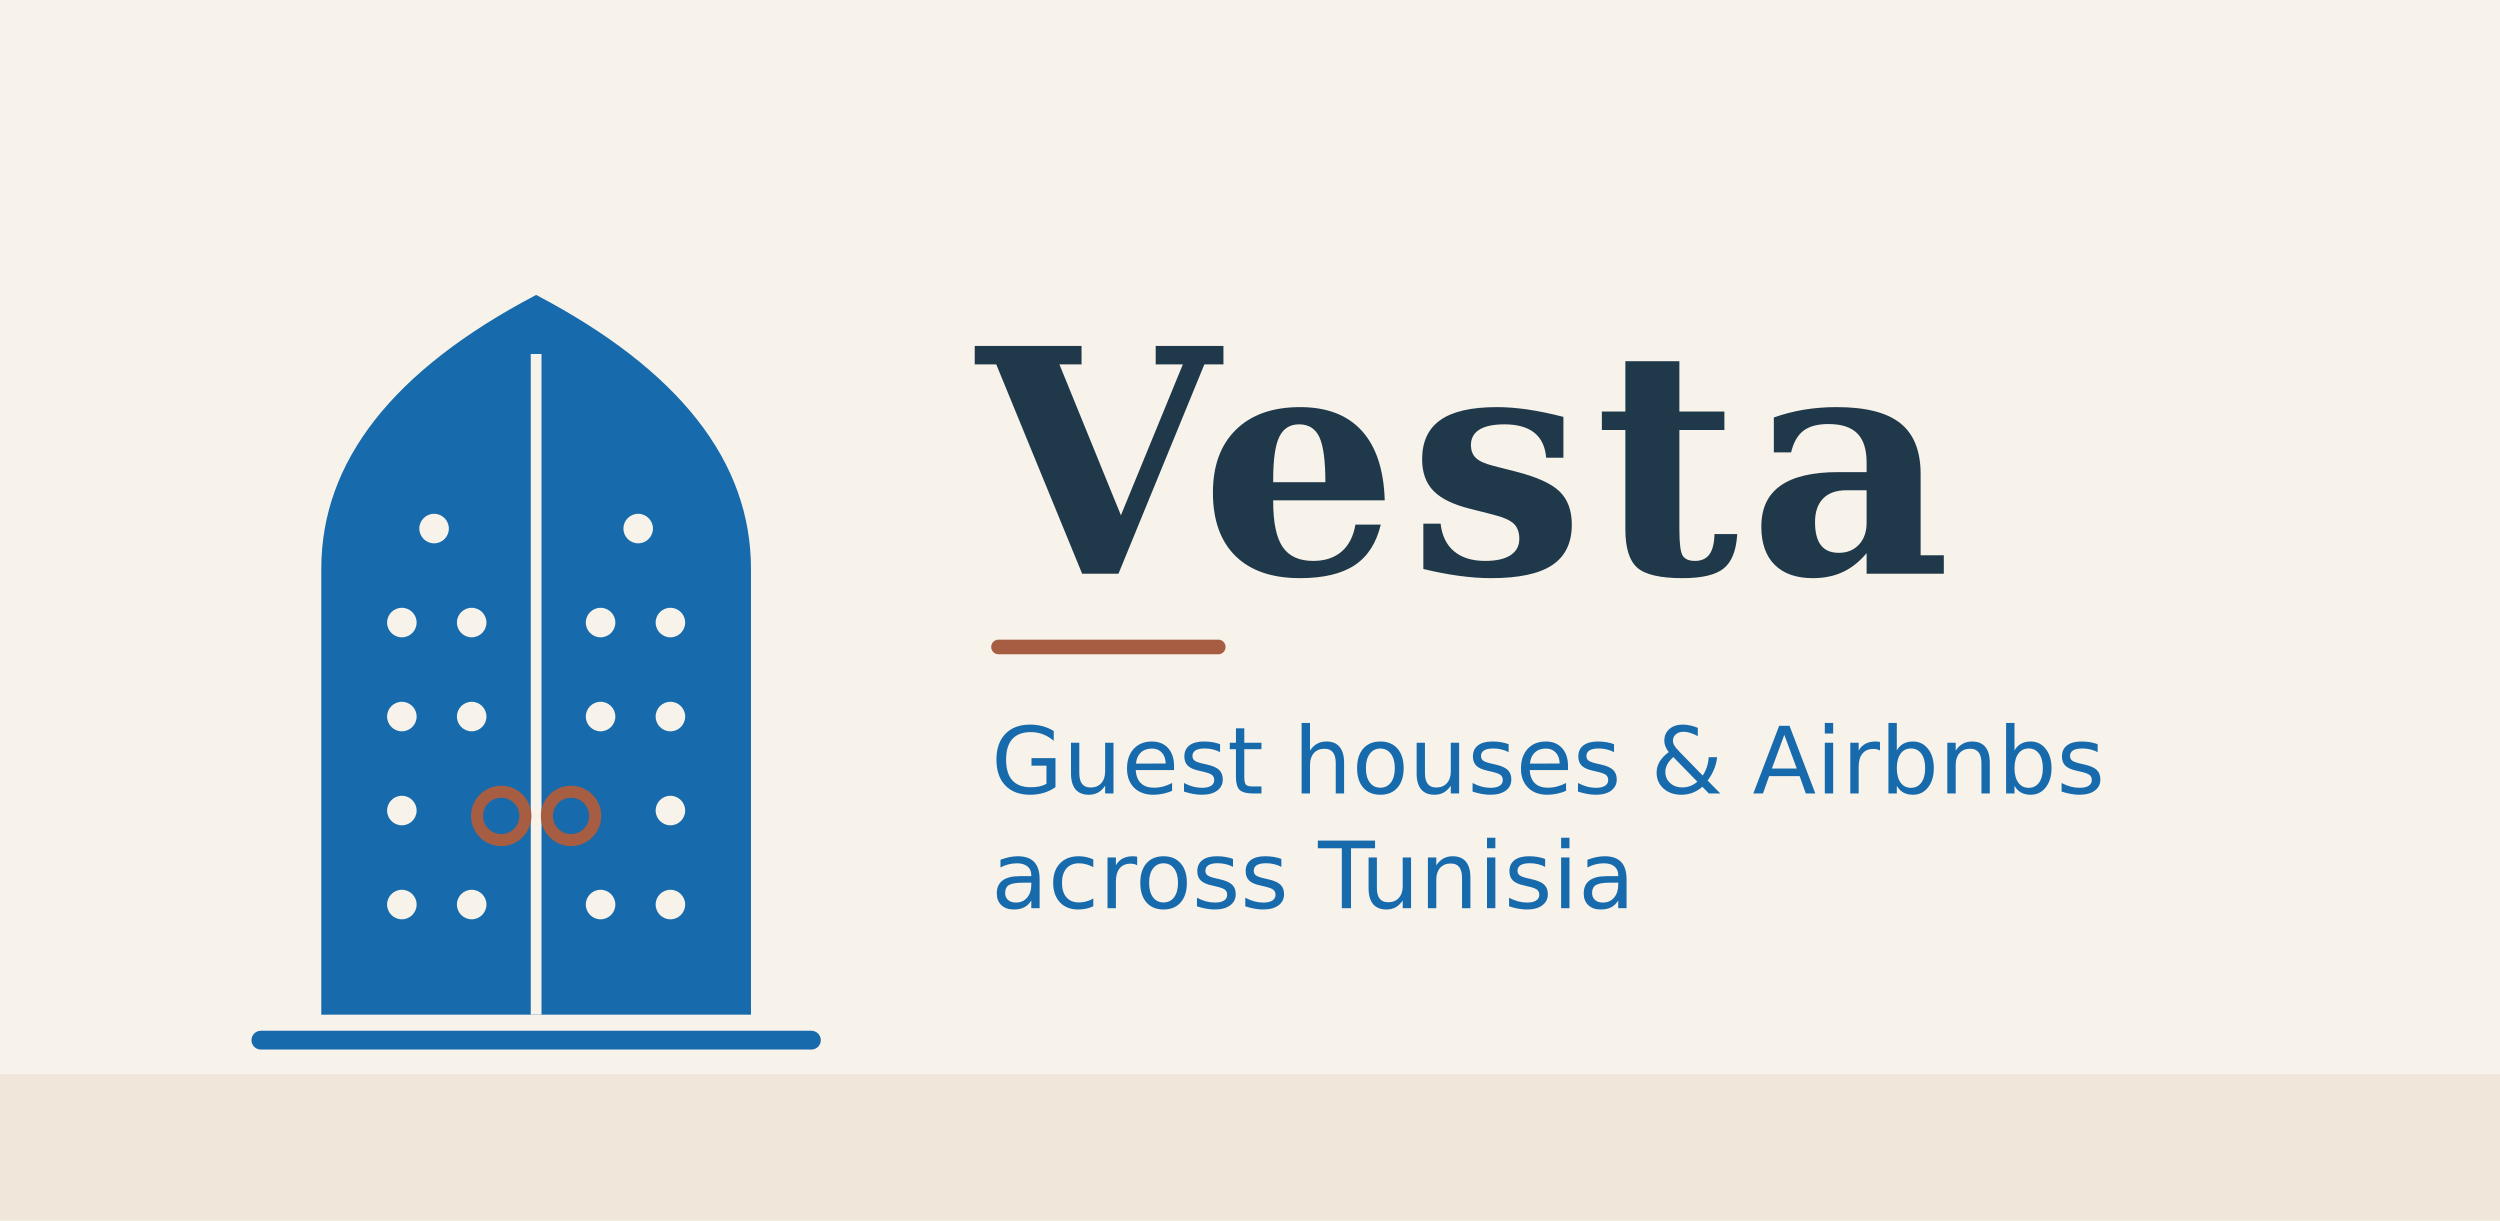
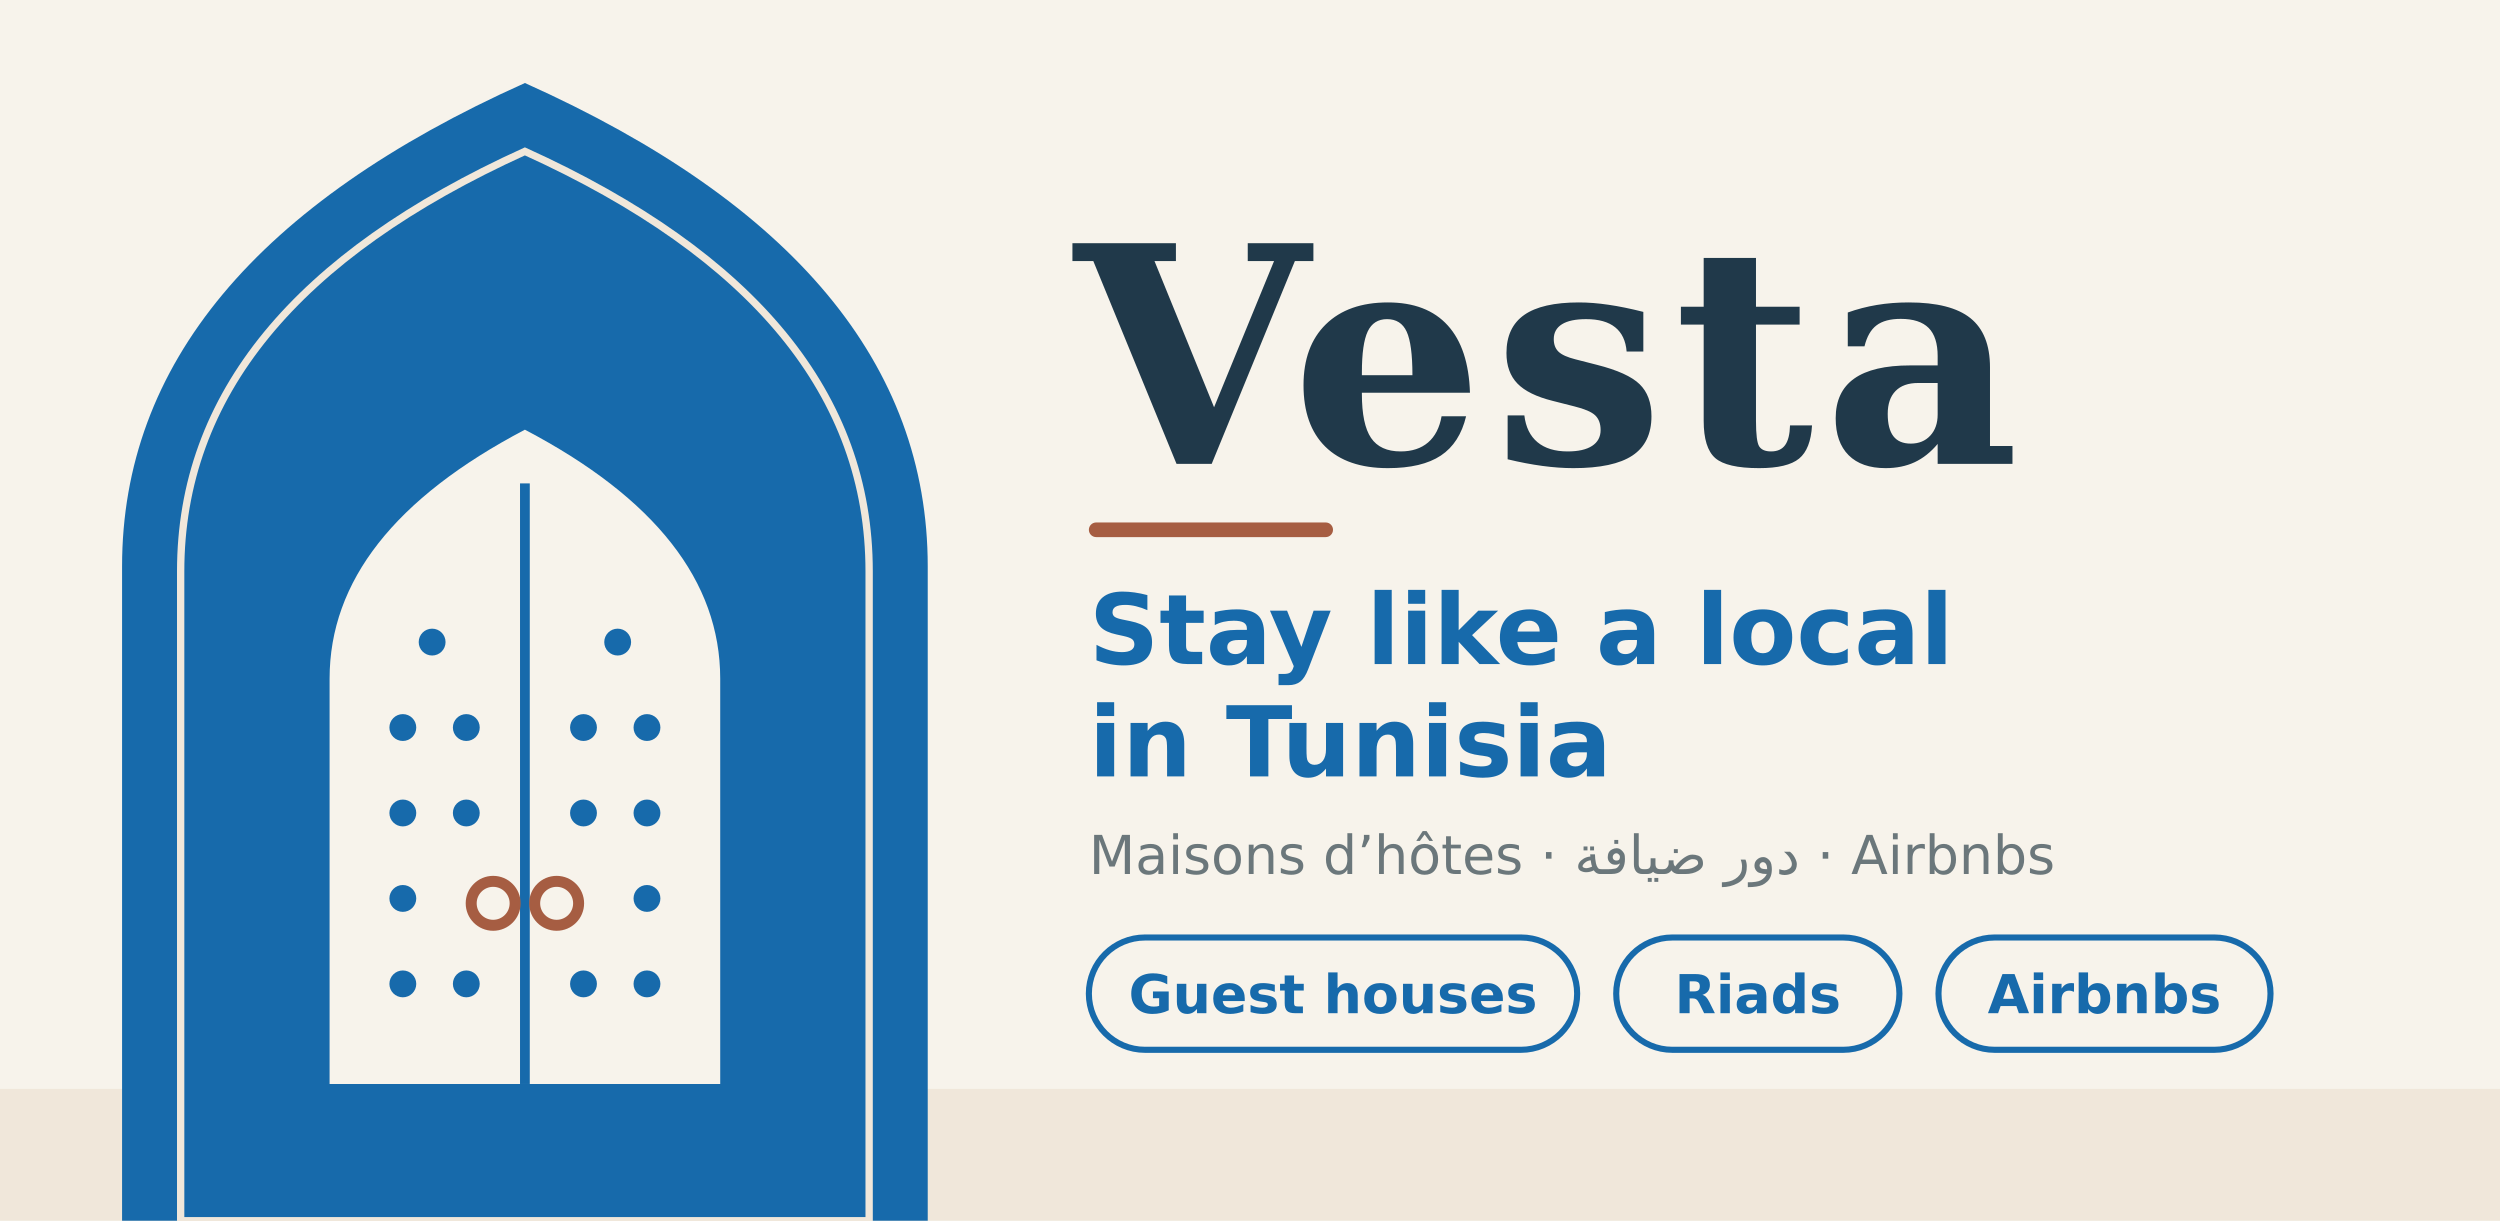
<svg xmlns="http://www.w3.org/2000/svg" viewBox="0 0 1024 500">
  <rect width="1024" height="500" fill="#F7F3EB" />
-   <rect x="0" y="440" width="1024" height="60" fill="#F0E7DA" />
-   <g transform="translate(-62,-20) scale(1.1)">
-     <path d="M176 396V230Q176 170 256 128Q336 170 336 230V396Z" fill="#176AAB" />
-     <path d="M256 150V396" stroke="#F7F3EB" stroke-width="4" />
-     <circle cx="206" cy="250" r="5.5" fill="#F7F3EB" />
-     <circle cx="206" cy="285" r="5.5" fill="#F7F3EB" />
-     <circle cx="206" cy="320" r="5.5" fill="#F7F3EB" />
-     <circle cx="206" cy="355" r="5.5" fill="#F7F3EB" />
-     <circle cx="232" cy="250" r="5.5" fill="#F7F3EB" />
-     <circle cx="232" cy="285" r="5.5" fill="#F7F3EB" />
-     <circle cx="232" cy="355" r="5.5" fill="#F7F3EB" />
-     <circle cx="280" cy="250" r="5.5" fill="#F7F3EB" />
-     <circle cx="280" cy="285" r="5.5" fill="#F7F3EB" />
-     <circle cx="280" cy="355" r="5.5" fill="#F7F3EB" />
-     <circle cx="306" cy="250" r="5.5" fill="#F7F3EB" />
-     <circle cx="306" cy="285" r="5.5" fill="#F7F3EB" />
-     <circle cx="306" cy="320" r="5.5" fill="#F7F3EB" />
-     <circle cx="306" cy="355" r="5.5" fill="#F7F3EB" />
-     <circle cx="218" cy="215" r="5.5" fill="#F7F3EB" />
-     <circle cx="294" cy="215" r="5.5" fill="#F7F3EB" />
+   <rect x="0" y="446" width="1024" height="54" fill="#F0E7DA" />
+   <path d="M50 500V232Q50 108 215 34Q380 108 380 232V500Z" fill="#176AAB" />
+   <path d="M74 500V234Q74 126 215 62Q356 126 356 234V500Z" fill="none" stroke="#F0E7DA" stroke-width="3" />
+   <g transform="translate(-41,48) scale(1.0)">
+     <path d="M176 396V230Q176 170 256 128Q336 170 336 230V396Z" fill="#F7F3EB" />
+     <path d="M256 150V396" stroke="#176AAB" stroke-width="4" />
+     <circle cx="206" cy="250" r="5.5" fill="#176AAB" />
+     <circle cx="206" cy="285" r="5.5" fill="#176AAB" />
+     <circle cx="206" cy="320" r="5.5" fill="#176AAB" />
+     <circle cx="206" cy="355" r="5.5" fill="#176AAB" />
+     <circle cx="232" cy="250" r="5.5" fill="#176AAB" />
+     <circle cx="232" cy="285" r="5.5" fill="#176AAB" />
+     <circle cx="232" cy="355" r="5.5" fill="#176AAB" />
+     <circle cx="280" cy="250" r="5.5" fill="#176AAB" />
+     <circle cx="280" cy="285" r="5.5" fill="#176AAB" />
+     <circle cx="280" cy="355" r="5.5" fill="#176AAB" />
+     <circle cx="306" cy="250" r="5.5" fill="#176AAB" />
+     <circle cx="306" cy="285" r="5.5" fill="#176AAB" />
+     <circle cx="306" cy="320" r="5.5" fill="#176AAB" />
+     <circle cx="306" cy="355" r="5.5" fill="#176AAB" />
+     <circle cx="218" cy="215" r="5.5" fill="#176AAB" />
+     <circle cx="294" cy="215" r="5.5" fill="#176AAB" />
    <circle cx="243" cy="322" r="9" fill="none" stroke="#A65D42" stroke-width="4.5" />
    <circle cx="269" cy="322" r="9" fill="none" stroke="#A65D42" stroke-width="4.5" />
-     <rect x="150" y="402" width="212" height="7" rx="3.5" fill="#176AAB" />
  </g>
-   <text x="400" y="235" font-family="DejaVu Serif, Georgia, serif" font-weight="700" font-size="128" letter-spacing="4" fill="#20394A">Vesta</text>
-   <rect x="406" y="262" width="96" height="6" rx="3" fill="#A65D42" />
-   <text x="406" y="325" font-family="DejaVu Sans, Arial, sans-serif" font-size="38" fill="#176AAB">Guest houses &amp; Airbnbs</text>
-   <text x="406" y="372" font-family="DejaVu Sans, Arial, sans-serif" font-size="38" fill="#176AAB">across Tunisia</text>
+   <rect x="150" y="446" width="130" height="6" fill="#176AAB" />
+   <text x="440" y="190" font-family="DejaVu Serif, Georgia, serif" font-weight="700" font-size="124" letter-spacing="4" fill="#20394A">Vesta</text>
+   <rect x="446" y="214" width="100" height="6" rx="3" fill="#A65D42" />
+   <text x="446" y="272" font-family="DejaVu Sans, Arial, sans-serif" font-size="40" font-weight="700" fill="#176AAB">Stay like a local</text>
+   <text x="446" y="318" font-family="DejaVu Sans, Arial, sans-serif" font-size="40" font-weight="700" fill="#176AAB">in Tunisia</text>
+   <text x="446" y="358" font-family="DejaVu Sans, Arial, sans-serif" font-size="22" fill="#6B777B">Maisons d’hôtes · دور ضيافة · Airbnbs</text>
+   <rect x="446" y="384" width="200" height="46" rx="23" fill="none" stroke="#176AAB" stroke-width="2.5" />
+   <text x="546.0" y="415" text-anchor="middle" font-family="DejaVu Sans, Arial, sans-serif" font-size="22" font-weight="700" fill="#176AAB">Guest houses</text>
+   <rect x="662" y="384" width="116" height="46" rx="23" fill="none" stroke="#176AAB" stroke-width="2.5" />
+   <text x="720.0" y="415" text-anchor="middle" font-family="DejaVu Sans, Arial, sans-serif" font-size="22" font-weight="700" fill="#176AAB">Riads</text>
+   <rect x="794" y="384" width="136" height="46" rx="23" fill="none" stroke="#176AAB" stroke-width="2.5" />
+   <text x="862.0" y="415" text-anchor="middle" font-family="DejaVu Sans, Arial, sans-serif" font-size="22" font-weight="700" fill="#176AAB">Airbnbs</text>
</svg>
